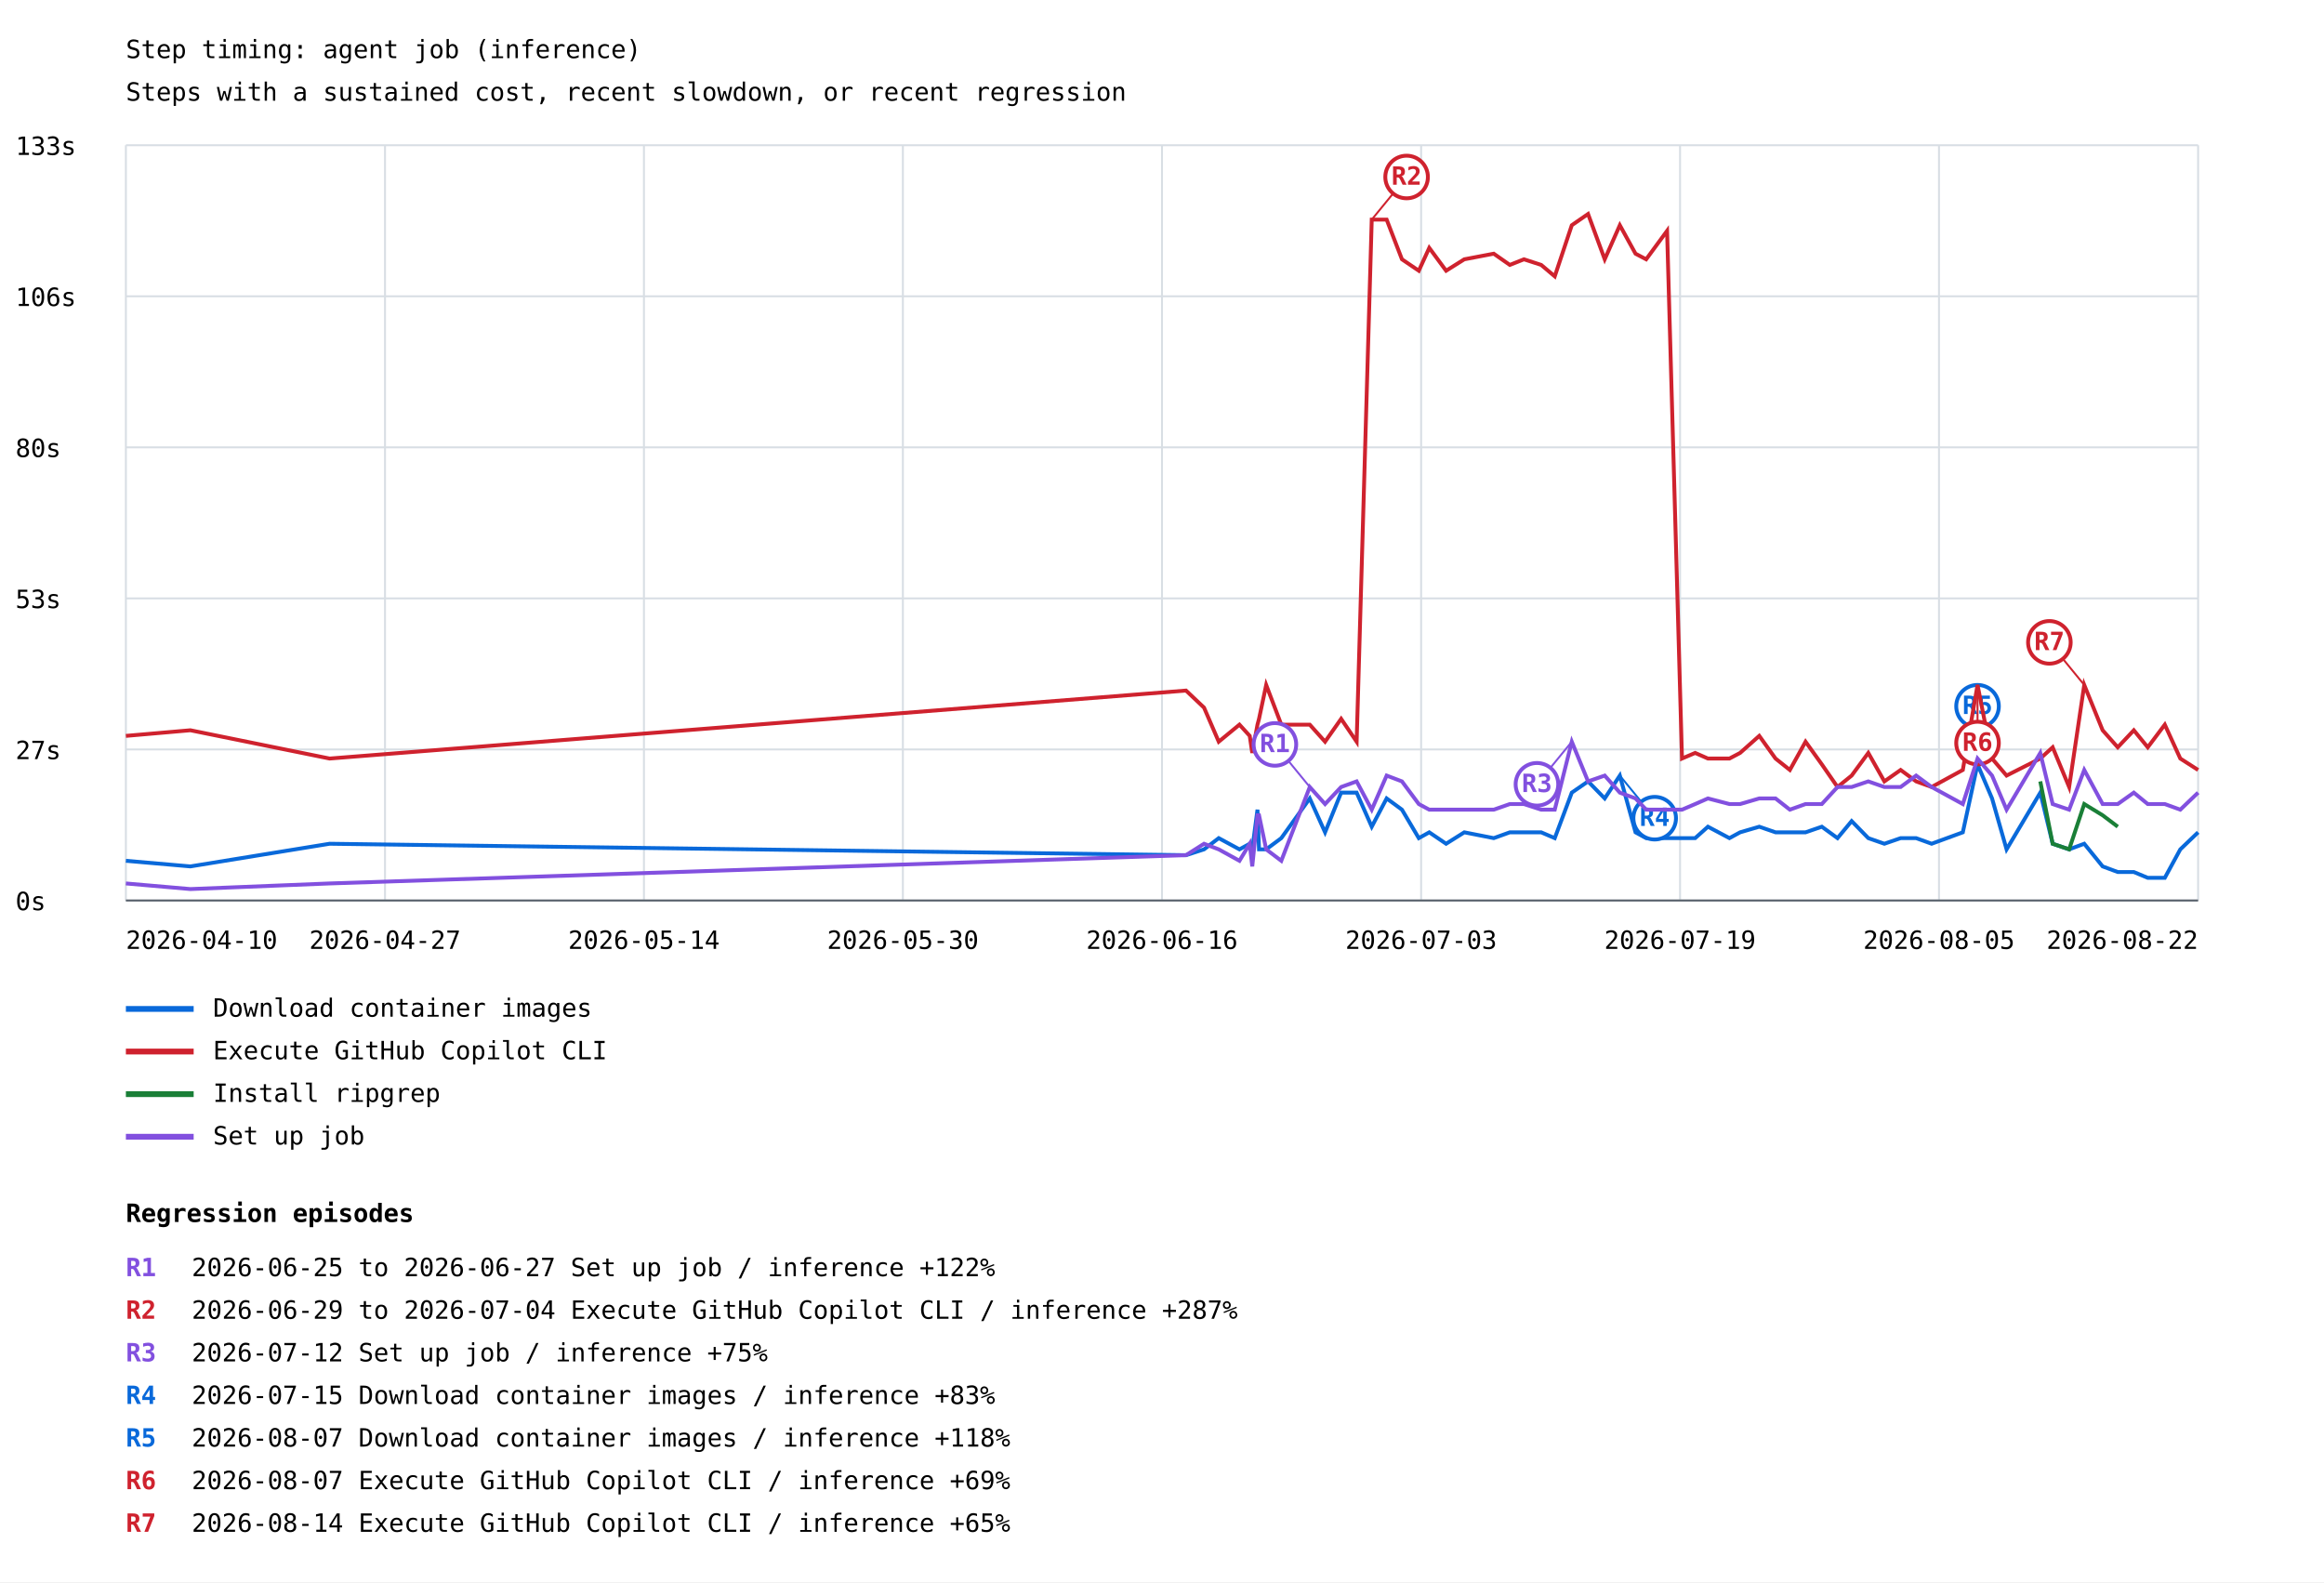
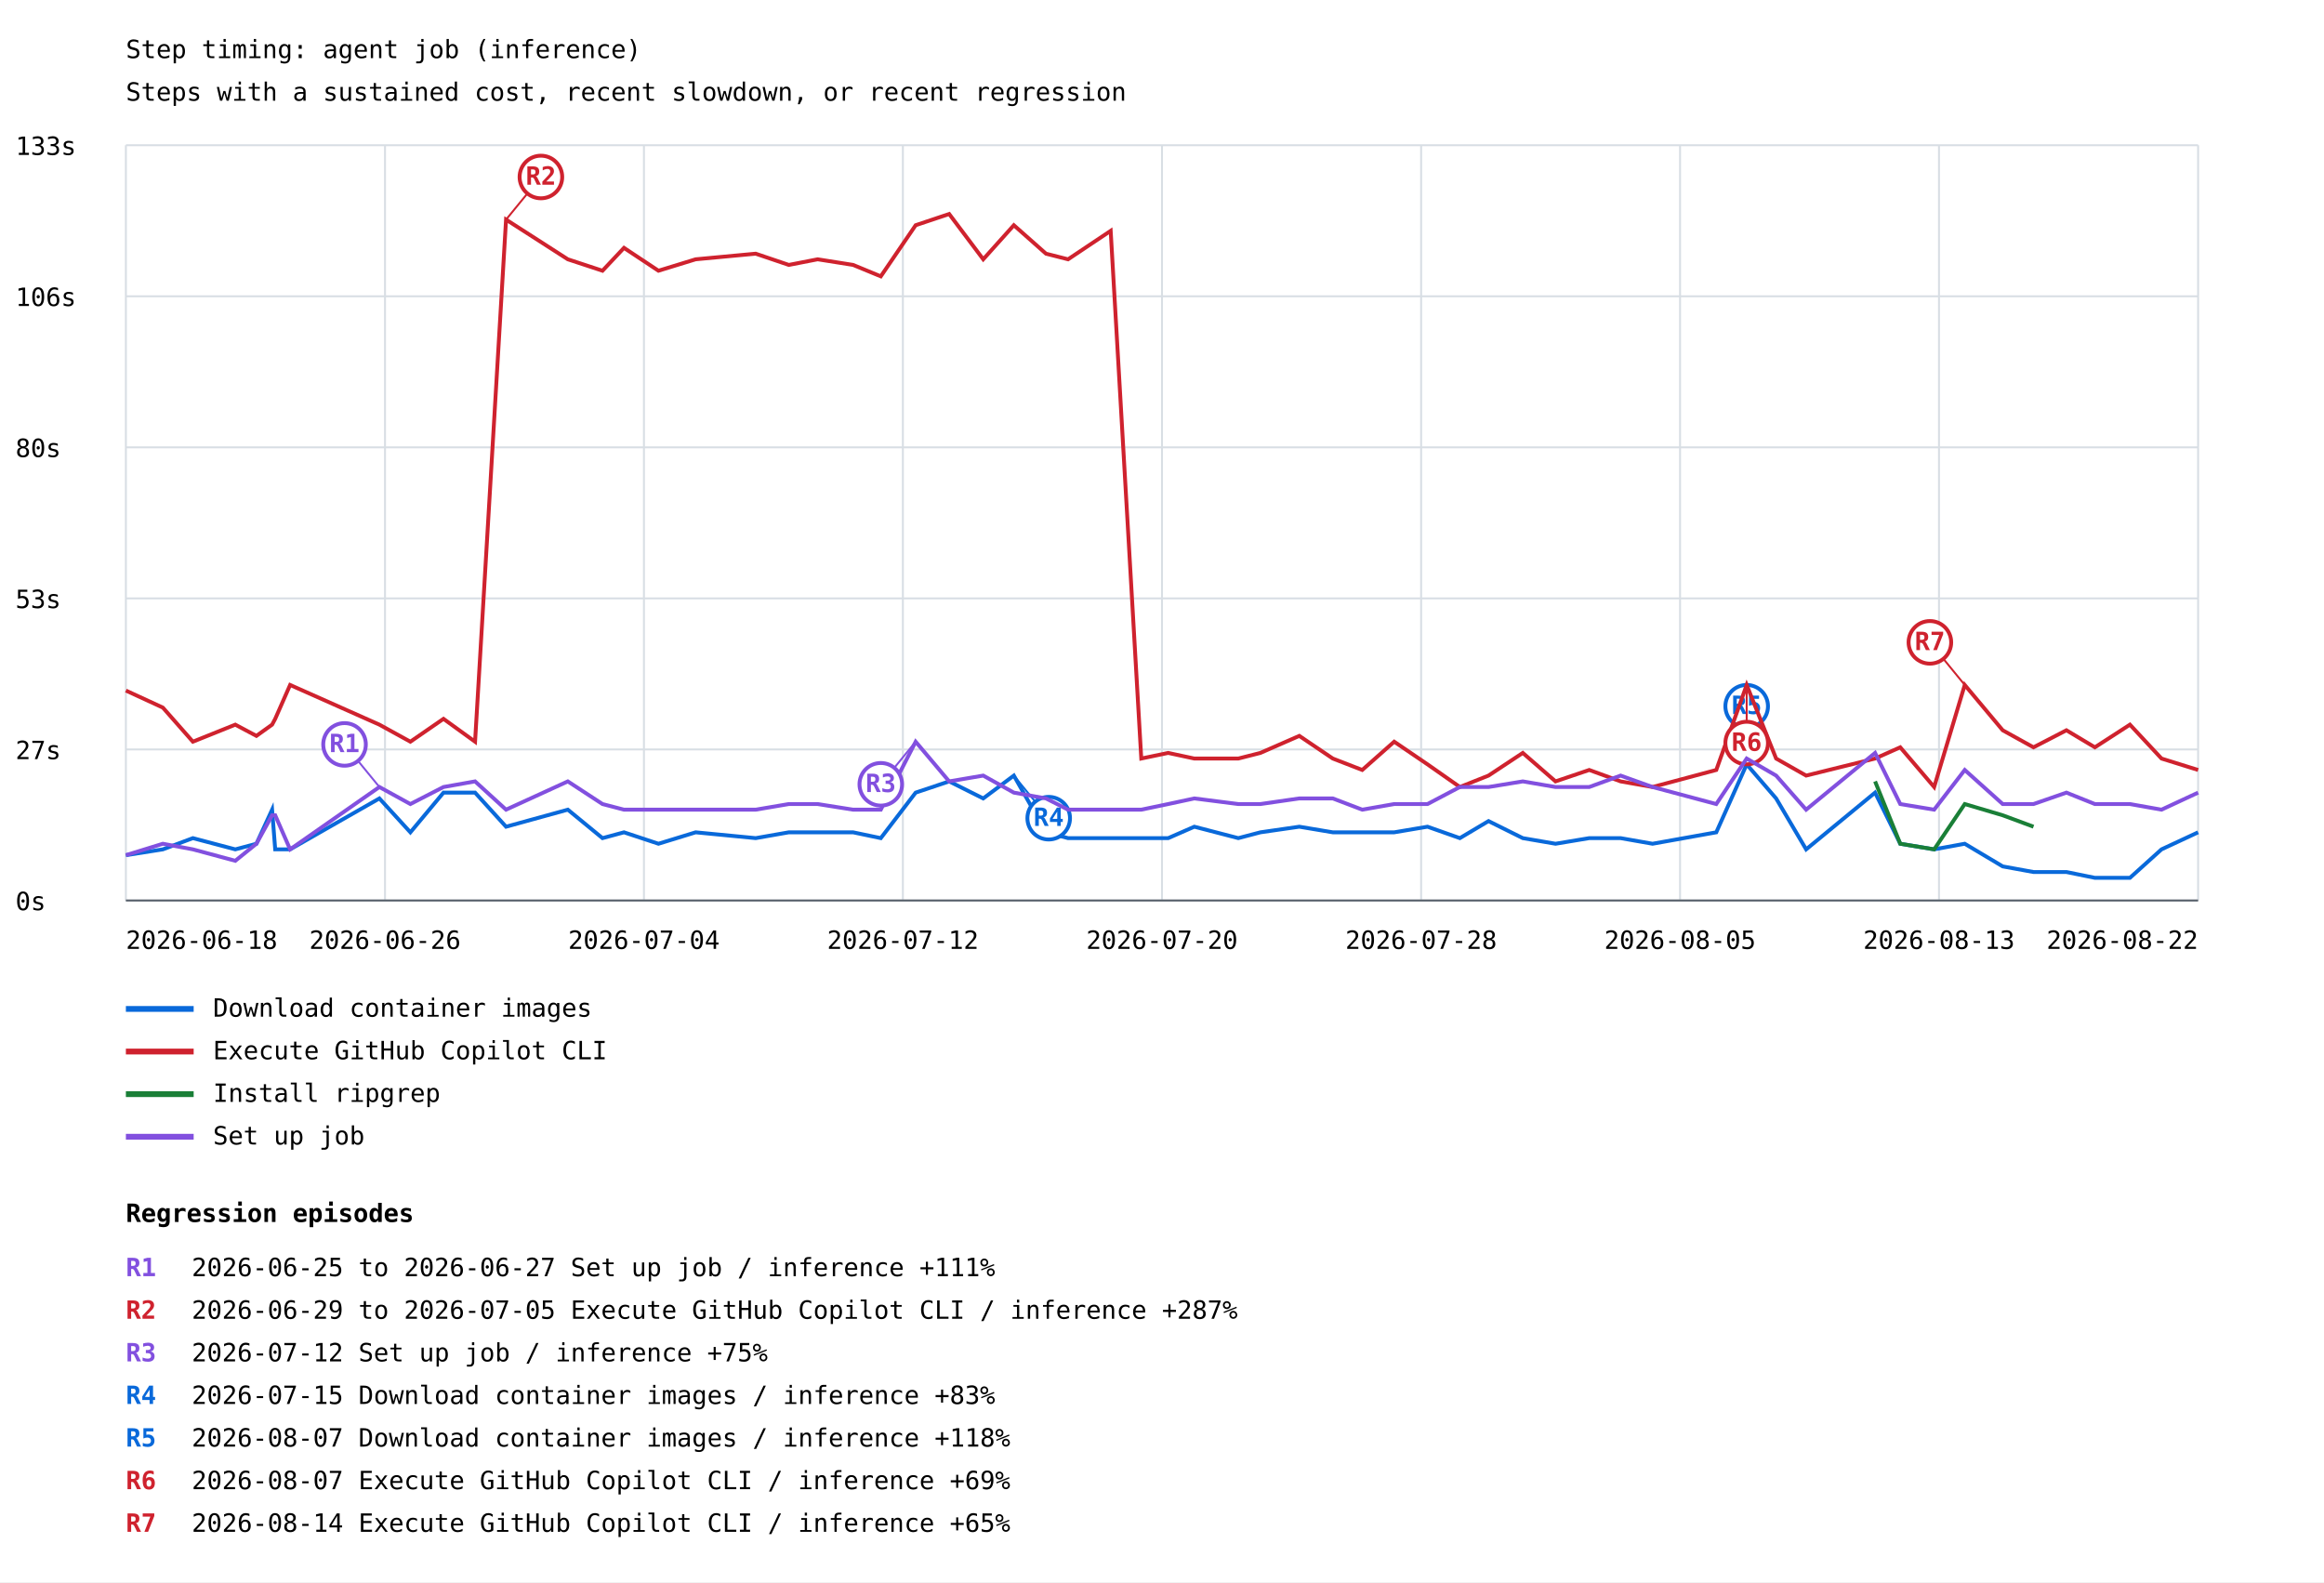
<svg xmlns="http://www.w3.org/2000/svg" width="1200" height="817" viewBox="0 0 1200 817">
  <rect width="100%" height="100%" fill="white" />
  <style>text{font-family:ui-monospace,monospace;font-size:13px}.axis{stroke:#57606a;stroke-width:1}.grid{stroke:#d8dee4;stroke-width:1}</style>
  <text x="65" y="30" font-size="20">Step timing: agent job (inference)</text>
  <text x="65" y="52">Steps with a sustained cost, recent slowdown, or recent regression</text>
  <line class="grid" x1="65" y1="465.0" x2="1135" y2="465.0" />
  <text x="8" y="470.0">0s</text>
  <line class="grid" x1="65" y1="387.0" x2="1135" y2="387.0" />
  <text x="8" y="392.0">27s</text>
  <line class="grid" x1="65" y1="309.0" x2="1135" y2="309.0" />
  <text x="8" y="314.0">53s</text>
  <line class="grid" x1="65" y1="231.0" x2="1135" y2="231.0" />
  <text x="8" y="236.0">80s</text>
  <line class="grid" x1="65" y1="153.0" x2="1135" y2="153.0" />
  <text x="8" y="158.0">106s</text>
  <line class="grid" x1="65" y1="75.0" x2="1135" y2="75.0" />
  <text x="8" y="80.0">133s</text>
  <line class="grid" x1="65.0" y1="75" x2="65.0" y2="465" />
  <line class="grid" x1="198.8" y1="75" x2="198.8" y2="465" />
  <line class="grid" x1="332.5" y1="75" x2="332.5" y2="465" />
  <line class="grid" x1="466.2" y1="75" x2="466.2" y2="465" />
  <line class="grid" x1="600.0" y1="75" x2="600.0" y2="465" />
  <line class="grid" x1="733.8" y1="75" x2="733.8" y2="465" />
  <line class="grid" x1="867.5" y1="75" x2="867.5" y2="465" />
  <line class="grid" x1="1001.2" y1="75" x2="1001.2" y2="465" />
  <line class="grid" x1="1135.0" y1="75" x2="1135.0" y2="465" />
-   <polyline points="65.0,444.5 98.3,447.4 170.2,435.7 612.4,441.6 621.7,438.6 629.3,432.8 640.0,438.6 645.3,435.7 646.6,438.6 649.3,418.1 650.1,438.6 653.8,438.6 661.6,432.8 676.3,412.3 684.2,429.8 692.5,409.3 700.5,409.3 708.3,426.9 716.0,412.3 723.9,418.1 732.6,432.8 738.0,429.8 746.7,435.7 756.1,429.8 771.3,432.8 779.6,429.8 786.9,429.8 795.8,429.8 802.8,432.8 811.6,409.3 820.0,403.5 828.6,412.3 836.4,400.5 844.5,429.8 850.0,432.8 860.8,432.8 868.5,432.8 875.3,432.8 881.9,426.9 893.0,432.8 898.5,429.8 908.4,426.9 916.8,429.8 924.2,429.8 932.3,429.8 940.7,426.9 948.8,432.8 956.1,424.0 964.7,432.8 973.0,435.7 981.4,432.8 989.4,432.8 997.4,435.7 1013.5,429.8 1021.1,394.7 1028.6,412.3 1036.1,438.6 1053.5,409.3 1059.9,435.7 1068.4,438.6 1076.2,435.7 1085.7,447.4 1093.5,450.3 1101.8,450.3 1109.0,453.3 1117.8,453.3 1125.8,438.6 1135.0,429.8" fill="none" stroke="#0969da" stroke-width="2" />
-   <line x1="836.4" y1="400.5" x2="854.4" y2="422.5" stroke="#0969da" stroke-width="1" />
-   <circle cx="854.4" cy="422.5" r="11" fill="white" stroke="#0969da" stroke-width="2" />
-   <text x="854.4" y="426.5" fill="#0969da" font-size="10" font-weight="bold" text-anchor="middle">R4</text>
-   <line x1="1021.1" y1="394.7" x2="1021.1" y2="364.7" stroke="#0969da" stroke-width="1" />
-   <circle cx="1021.1" cy="364.7" r="11" fill="white" stroke="#0969da" stroke-width="2" />
-   <text x="1021.1" y="368.7" fill="#0969da" font-size="10" font-weight="bold" text-anchor="middle">R5</text>
+   <polyline points="65.0,441.6 84.1,438.6 99.6,432.8 121.5,438.6 132.4,435.7 140.5,418.1 142.1,438.6 149.8,438.6 195.9,412.3 211.9,429.8 229.0,409.3 245.3,409.3 261.3,426.9 293.2,418.1 311.1,432.8 322.2,429.8 340.0,435.7 359.2,429.8 390.2,432.8 407.3,429.8 422.2,429.8 440.5,429.8 454.8,432.8 472.8,409.3 490.1,403.5 507.7,412.3 523.5,400.5 540.1,429.8 551.5,432.8 573.5,432.8 589.3,432.8 603.2,432.8 616.7,426.9 639.4,432.8 650.8,429.8 670.9,426.9 688.2,429.8 703.4,429.8 719.9,429.8 737.1,426.9 753.8,432.8 768.6,424.0 786.3,432.8 803.2,435.7 820.6,432.8 836.8,432.8 853.3,435.7 886.2,429.8 901.9,394.7 917.1,412.3 932.6,438.6 968.2,409.3 981.2,435.7 998.7,438.6 1014.5,435.7 1034.1,447.4 1050.0,450.3 1067.0,450.3 1081.7,453.3 1099.8,453.3 1116.1,438.6 1135.0,429.8" fill="none" stroke="#0969da" stroke-width="2" />
+   <line x1="523.5" y1="400.5" x2="541.5" y2="422.5" stroke="#0969da" stroke-width="1" />
+   <circle cx="541.5" cy="422.5" r="11" fill="white" stroke="#0969da" stroke-width="2" />
+   <text x="541.5" y="426.5" fill="#0969da" font-size="10" font-weight="bold" text-anchor="middle">R4</text>
+   <line x1="901.9" y1="394.7" x2="901.9" y2="364.7" stroke="#0969da" stroke-width="1" />
+   <circle cx="901.9" cy="364.7" r="11" fill="white" stroke="#0969da" stroke-width="2" />
+   <text x="901.9" y="368.7" fill="#0969da" font-size="10" font-weight="bold" text-anchor="middle">R5</text>
  <line x1="65" y1="521" x2="100" y2="521" stroke="#0969da" stroke-width="3" />
  <text x="110" y="525">Download container images</text>
-   <polyline points="65.0,380.0 98.3,377.1 170.2,391.7 612.4,356.6 621.7,365.4 629.3,383.0 640.0,374.2 645.3,380.0 646.6,388.8 649.3,374.2 650.1,371.2 653.8,353.7 661.6,374.2 676.3,374.2 684.2,383.0 692.5,371.2 700.5,383.0 708.3,113.4 716.0,113.4 723.9,133.9 732.6,139.8 738.0,128.0 746.7,139.8 756.1,133.9 771.3,131.0 779.6,136.8 786.9,133.9 795.8,136.8 802.8,142.7 811.6,116.3 820.0,110.5 828.6,133.9 836.4,116.3 844.5,131.0 850.0,133.9 860.8,119.2 868.5,391.7 875.3,388.8 881.9,391.7 893.0,391.7 898.5,388.8 908.4,380.0 916.8,391.7 924.2,397.6 932.3,383.0 940.7,394.7 948.8,406.4 956.1,400.5 964.7,388.8 973.0,403.5 981.4,397.6 989.4,403.5 997.4,406.4 1013.5,397.6 1021.1,353.7 1028.6,391.7 1036.1,400.5 1053.5,391.7 1059.9,385.9 1068.4,406.4 1076.2,353.7 1085.7,377.1 1093.5,385.9 1101.8,377.1 1109.0,385.9 1117.8,374.2 1125.8,391.7 1135.0,397.6" fill="none" stroke="#cf222e" stroke-width="2" />
-   <line x1="708.3" y1="113.4" x2="726.3" y2="91.4" stroke="#cf222e" stroke-width="1" />
-   <circle cx="726.3" cy="91.4" r="11" fill="white" stroke="#cf222e" stroke-width="2" />
-   <text x="726.3" y="95.4" fill="#cf222e" font-size="10" font-weight="bold" text-anchor="middle">R2</text>
-   <line x1="1021.1" y1="353.7" x2="1021.1" y2="383.7" stroke="#cf222e" stroke-width="1" />
-   <circle cx="1021.1" cy="383.7" r="11" fill="white" stroke="#cf222e" stroke-width="2" />
-   <text x="1021.1" y="387.7" fill="#cf222e" font-size="10" font-weight="bold" text-anchor="middle">R6</text>
-   <line x1="1076.2" y1="353.7" x2="1058.2" y2="331.7" stroke="#cf222e" stroke-width="1" />
-   <circle cx="1058.2" cy="331.7" r="11" fill="white" stroke="#cf222e" stroke-width="2" />
-   <text x="1058.2" y="335.7" fill="#cf222e" font-size="10" font-weight="bold" text-anchor="middle">R7</text>
+   <polyline points="65.0,356.6 84.1,365.4 99.6,383.0 121.5,374.2 132.4,380.0 140.5,374.2 142.1,371.2 149.8,353.7 195.9,374.2 211.9,383.0 229.0,371.2 245.3,383.0 261.3,113.4 293.2,133.9 311.1,139.8 322.2,128.0 340.0,139.8 359.2,133.9 390.2,131.0 407.3,136.8 422.2,133.9 440.5,136.8 454.8,142.7 472.8,116.3 490.1,110.5 507.7,133.9 523.5,116.3 540.1,131.0 551.5,133.9 573.5,119.2 589.3,391.7 603.2,388.8 616.7,391.7 639.4,391.7 650.8,388.8 670.9,380.0 688.2,391.7 703.4,397.6 719.9,383.0 737.1,394.7 753.8,406.4 768.6,400.5 786.3,388.8 803.2,403.5 820.6,397.6 836.8,403.5 853.3,406.4 886.2,397.6 901.9,353.7 917.1,391.7 932.6,400.5 968.2,391.7 981.2,385.9 998.7,406.4 1014.5,353.7 1034.1,377.1 1050.0,385.9 1067.0,377.1 1081.7,385.9 1099.8,374.2 1116.1,391.7 1135.0,397.6" fill="none" stroke="#cf222e" stroke-width="2" />
+   <line x1="261.3" y1="113.4" x2="279.3" y2="91.4" stroke="#cf222e" stroke-width="1" />
+   <circle cx="279.3" cy="91.4" r="11" fill="white" stroke="#cf222e" stroke-width="2" />
+   <text x="279.3" y="95.4" fill="#cf222e" font-size="10" font-weight="bold" text-anchor="middle">R2</text>
+   <line x1="901.9" y1="353.7" x2="901.9" y2="383.7" stroke="#cf222e" stroke-width="1" />
+   <circle cx="901.9" cy="383.7" r="11" fill="white" stroke="#cf222e" stroke-width="2" />
+   <text x="901.9" y="387.7" fill="#cf222e" font-size="10" font-weight="bold" text-anchor="middle">R6</text>
+   <line x1="1014.5" y1="353.7" x2="996.5" y2="331.7" stroke="#cf222e" stroke-width="1" />
+   <circle cx="996.5" cy="331.7" r="11" fill="white" stroke="#cf222e" stroke-width="2" />
+   <text x="996.5" y="335.7" fill="#cf222e" font-size="10" font-weight="bold" text-anchor="middle">R7</text>
  <line x1="65" y1="543" x2="100" y2="543" stroke="#cf222e" stroke-width="3" />
  <text x="110" y="547">Execute GitHub Copilot CLI</text>
-   <polyline points="1053.5,403.5 1059.9,435.7 1068.4,438.6 1076.2,415.2 1085.7,421.0 1093.5,426.9" fill="none" stroke="#1a7f37" stroke-width="2" />
+   <polyline points="968.2,403.5 981.2,435.7 998.7,438.6 1014.5,415.2 1034.1,421.0 1050.0,426.9" fill="none" stroke="#1a7f37" stroke-width="2" />
  <line x1="65" y1="565" x2="100" y2="565" stroke="#1a7f37" stroke-width="3" />
  <text x="110" y="569">Install ripgrep</text>
-   <polyline points="65.0,456.2 98.3,459.1 170.2,456.2 612.4,441.6 621.7,435.7 629.3,438.6 640.0,444.5 645.3,435.7 646.6,447.4 649.3,421.0 650.1,421.0 653.8,438.6 661.6,444.5 676.3,406.4 684.2,415.2 692.5,406.4 700.5,403.5 708.3,418.1 716.0,400.5 723.9,403.5 732.6,415.2 738.0,418.1 746.7,418.1 756.1,418.1 771.3,418.1 779.6,415.2 786.9,415.2 795.8,418.1 802.8,418.1 811.6,383.0 820.0,403.5 828.6,400.5 836.4,409.3 844.5,412.3 850.0,418.1 860.8,418.1 868.5,418.1 875.3,415.2 881.9,412.3 893.0,415.2 898.5,415.2 908.4,412.3 916.8,412.3 924.2,418.1 932.3,415.2 940.7,415.2 948.8,406.4 956.1,406.4 964.7,403.5 973.0,406.4 981.4,406.4 989.4,400.5 997.4,406.4 1013.5,415.2 1021.1,391.7 1028.6,400.5 1036.1,418.1 1053.5,388.8 1059.9,415.2 1068.4,418.1 1076.2,397.6 1085.7,415.2 1093.5,415.2 1101.8,409.3 1109.0,415.2 1117.8,415.2 1125.8,418.1 1135.0,409.3" fill="none" stroke="#8250df" stroke-width="2" />
-   <line x1="676.3" y1="406.4" x2="658.3" y2="384.4" stroke="#8250df" stroke-width="1" />
-   <circle cx="658.3" cy="384.4" r="11" fill="white" stroke="#8250df" stroke-width="2" />
-   <text x="658.3" y="388.4" fill="#8250df" font-size="10" font-weight="bold" text-anchor="middle">R1</text>
-   <line x1="811.6" y1="383.0" x2="793.6" y2="405.0" stroke="#8250df" stroke-width="1" />
-   <circle cx="793.6" cy="405.0" r="11" fill="white" stroke="#8250df" stroke-width="2" />
-   <text x="793.6" y="409.0" fill="#8250df" font-size="10" font-weight="bold" text-anchor="middle">R3</text>
+   <polyline points="65.0,441.6 84.1,435.7 99.6,438.6 121.5,444.5 132.4,435.7 140.5,421.0 142.1,421.0 149.8,438.6 195.9,406.4 211.9,415.2 229.0,406.4 245.3,403.5 261.3,418.1 293.2,403.5 311.1,415.2 322.2,418.1 340.0,418.1 359.2,418.1 390.2,418.1 407.3,415.2 422.2,415.2 440.5,418.1 454.8,418.1 472.8,383.0 490.1,403.5 507.7,400.5 523.5,409.3 540.1,412.3 551.5,418.1 573.5,418.1 589.3,418.1 603.2,415.2 616.7,412.3 639.4,415.2 650.8,415.2 670.9,412.3 688.2,412.3 703.4,418.1 719.9,415.2 737.1,415.2 753.8,406.4 768.6,406.4 786.3,403.5 803.2,406.4 820.6,406.4 836.8,400.5 853.3,406.4 886.2,415.2 901.9,391.7 917.1,400.5 932.6,418.1 968.2,388.8 981.2,415.2 998.7,418.1 1014.5,397.6 1034.1,415.2 1050.0,415.2 1067.0,409.3 1081.7,415.2 1099.8,415.2 1116.1,418.1 1135.0,409.3" fill="none" stroke="#8250df" stroke-width="2" />
+   <line x1="195.9" y1="406.4" x2="177.9" y2="384.4" stroke="#8250df" stroke-width="1" />
+   <circle cx="177.9" cy="384.4" r="11" fill="white" stroke="#8250df" stroke-width="2" />
+   <text x="177.9" y="388.4" fill="#8250df" font-size="10" font-weight="bold" text-anchor="middle">R1</text>
+   <line x1="472.8" y1="383.0" x2="454.8" y2="405.0" stroke="#8250df" stroke-width="1" />
+   <circle cx="454.8" cy="405.0" r="11" fill="white" stroke="#8250df" stroke-width="2" />
+   <text x="454.8" y="409.0" fill="#8250df" font-size="10" font-weight="bold" text-anchor="middle">R3</text>
  <line x1="65" y1="587" x2="100" y2="587" stroke="#8250df" stroke-width="3" />
  <text x="110" y="591">Set up job</text>
-   <text x="65.0" y="490" text-anchor="start">2026-04-10</text>
-   <text x="198.8" y="490" text-anchor="middle">2026-04-27</text>
-   <text x="332.5" y="490" text-anchor="middle">2026-05-14</text>
-   <text x="466.2" y="490" text-anchor="middle">2026-05-30</text>
-   <text x="600.0" y="490" text-anchor="middle">2026-06-16</text>
-   <text x="733.8" y="490" text-anchor="middle">2026-07-03</text>
-   <text x="867.5" y="490" text-anchor="middle">2026-07-19</text>
-   <text x="1001.2" y="490" text-anchor="middle">2026-08-05</text>
+   <text x="65.0" y="490" text-anchor="start">2026-06-18</text>
+   <text x="198.8" y="490" text-anchor="middle">2026-06-26</text>
+   <text x="332.5" y="490" text-anchor="middle">2026-07-04</text>
+   <text x="466.2" y="490" text-anchor="middle">2026-07-12</text>
+   <text x="600.0" y="490" text-anchor="middle">2026-07-20</text>
+   <text x="733.8" y="490" text-anchor="middle">2026-07-28</text>
+   <text x="867.5" y="490" text-anchor="middle">2026-08-05</text>
+   <text x="1001.2" y="490" text-anchor="middle">2026-08-13</text>
  <text x="1135.0" y="490" text-anchor="end">2026-08-22</text>
  <line class="axis" x1="65" y1="465" x2="1135" y2="465" />
  <text x="65" y="631" font-size="16" font-weight="bold">Regression episodes</text>
  <text x="65" y="659" fill="#8250df" font-weight="bold">R1</text>
-   <text x="99" y="659">2026-06-25 to 2026-06-27  Set up job / inference  +122%</text>
+   <text x="99" y="659">2026-06-25 to 2026-06-27  Set up job / inference  +111%</text>
  <text x="65" y="681" fill="#cf222e" font-weight="bold">R2</text>
-   <text x="99" y="681">2026-06-29 to 2026-07-04  Execute GitHub Copilot CLI / inference  +287%</text>
+   <text x="99" y="681">2026-06-29 to 2026-07-05  Execute GitHub Copilot CLI / inference  +287%</text>
  <text x="65" y="703" fill="#8250df" font-weight="bold">R3</text>
  <text x="99" y="703">2026-07-12  Set up job / inference  +75%</text>
  <text x="65" y="725" fill="#0969da" font-weight="bold">R4</text>
  <text x="99" y="725">2026-07-15  Download container images / inference  +83%</text>
  <text x="65" y="747" fill="#0969da" font-weight="bold">R5</text>
  <text x="99" y="747">2026-08-07  Download container images / inference  +118%</text>
  <text x="65" y="769" fill="#cf222e" font-weight="bold">R6</text>
  <text x="99" y="769">2026-08-07  Execute GitHub Copilot CLI / inference  +69%</text>
  <text x="65" y="791" fill="#cf222e" font-weight="bold">R7</text>
  <text x="99" y="791">2026-08-14  Execute GitHub Copilot CLI / inference  +65%</text>
</svg>
